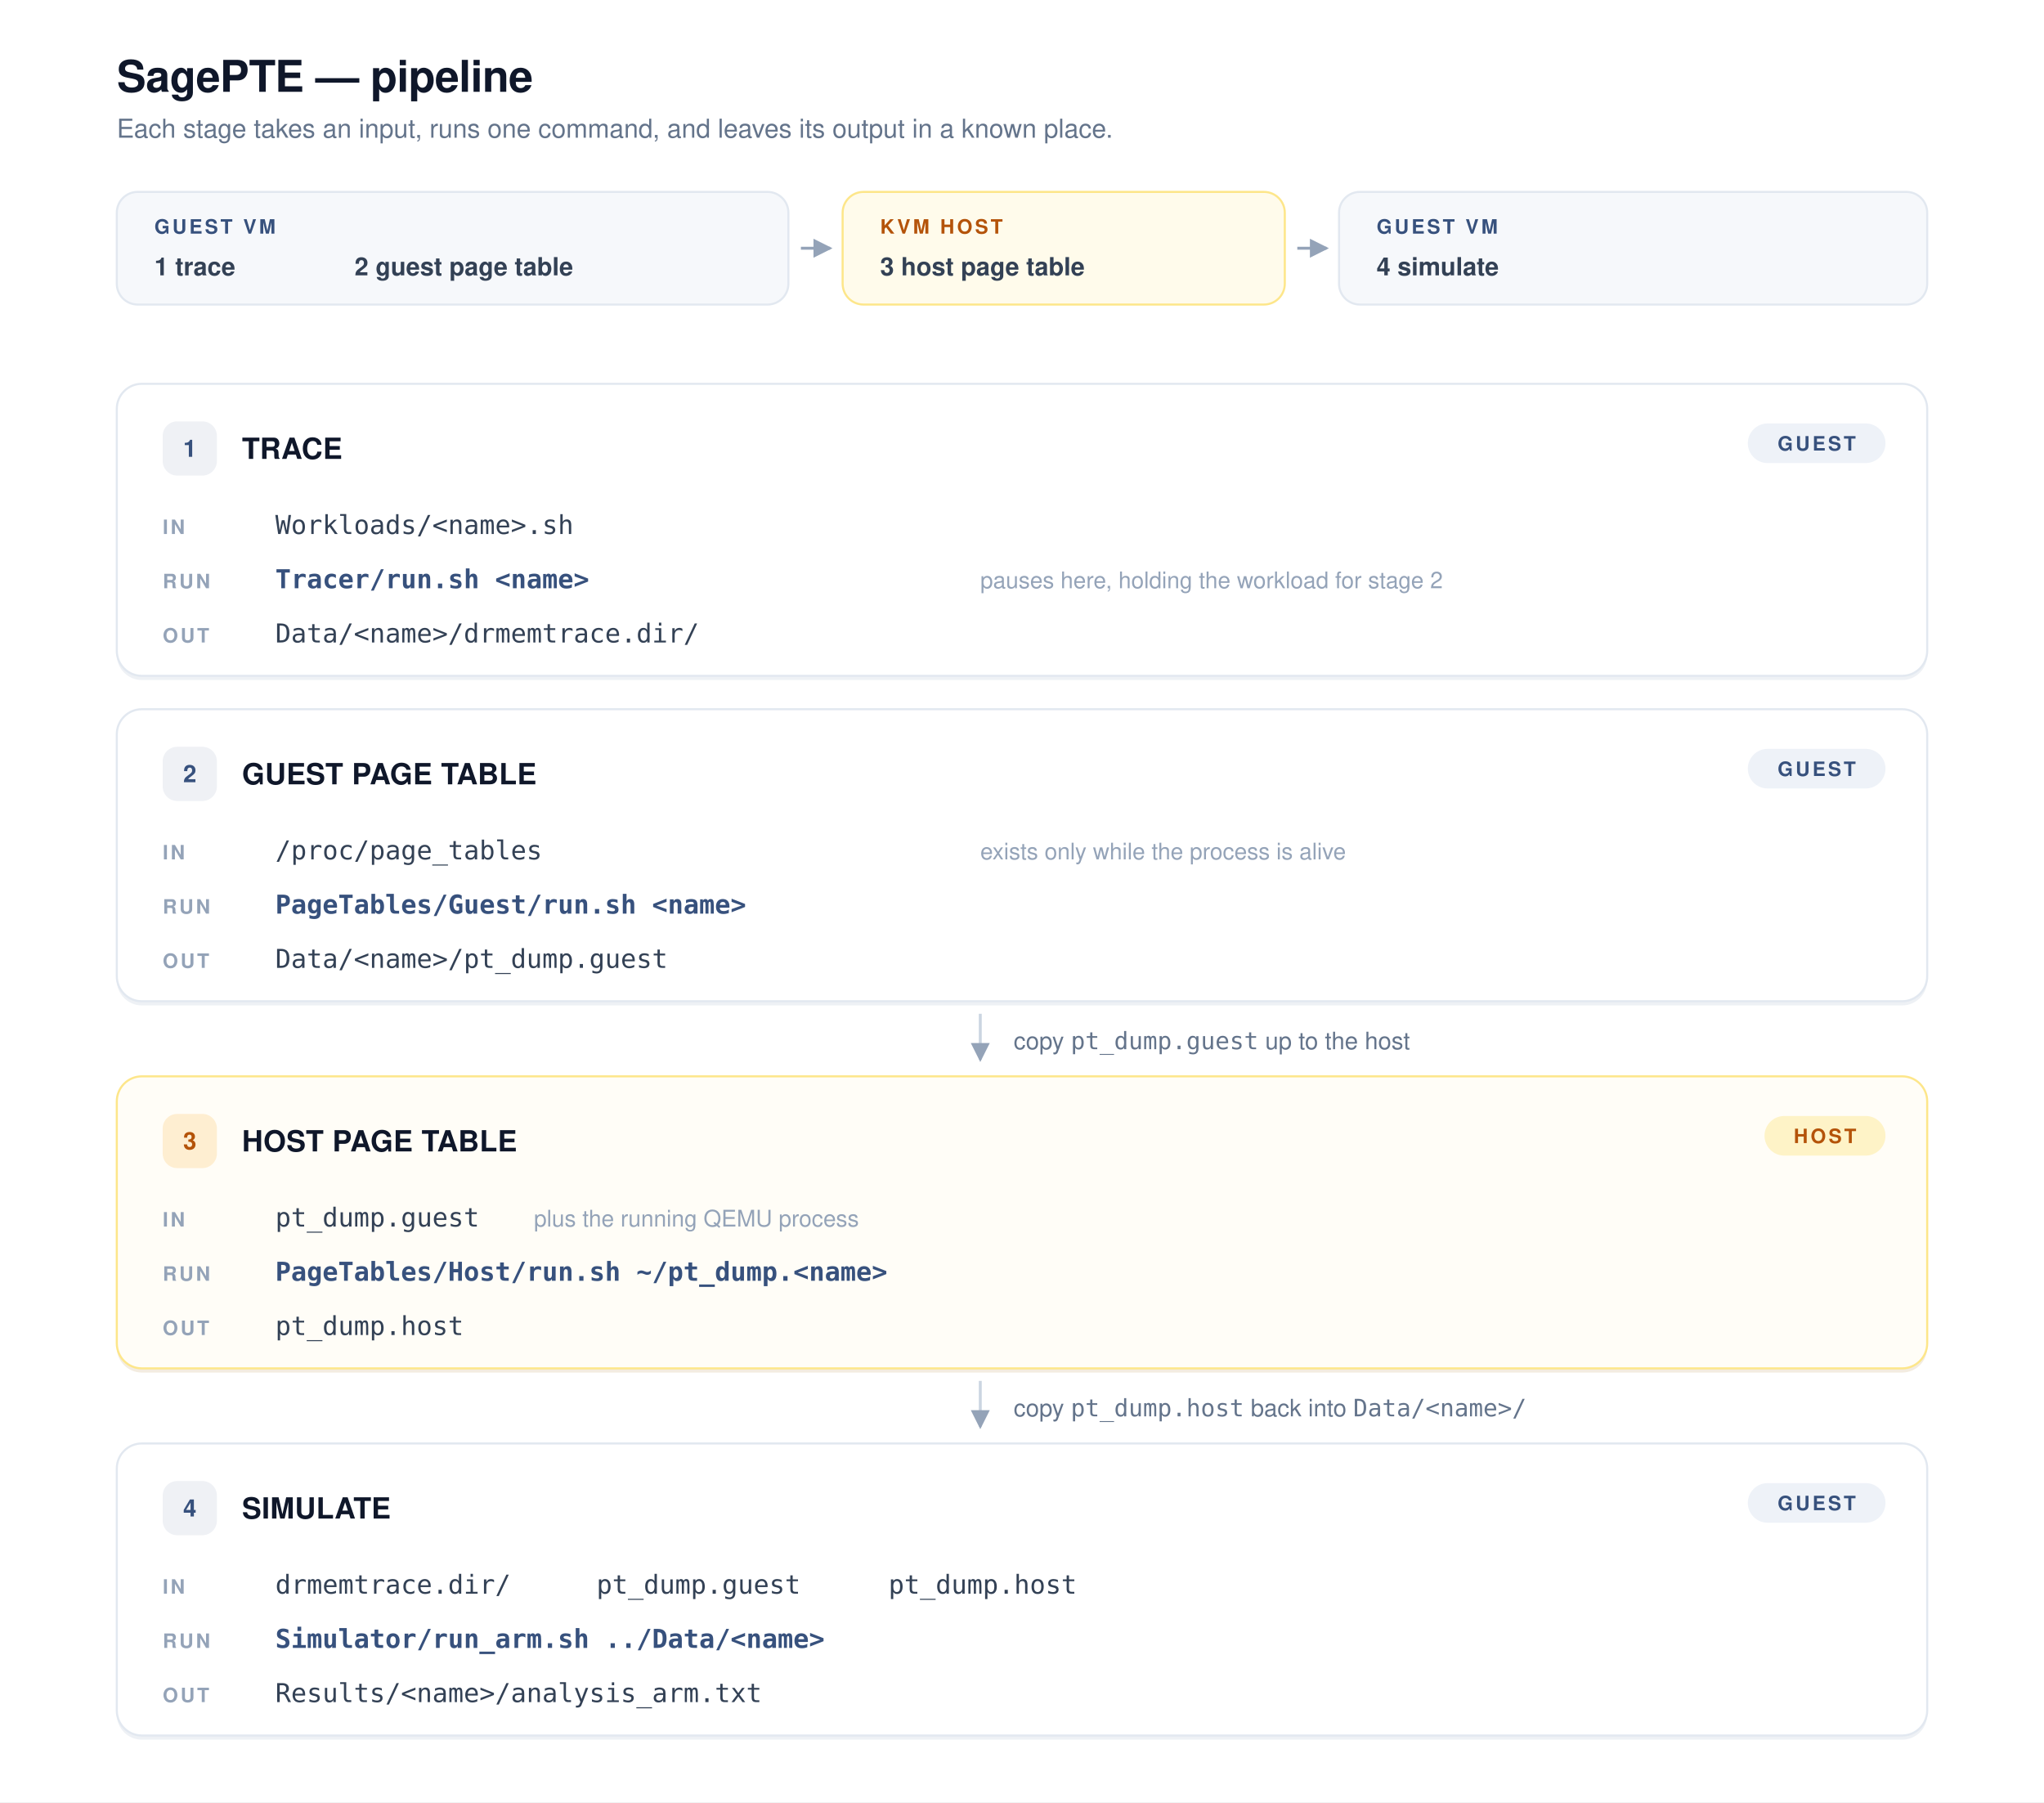
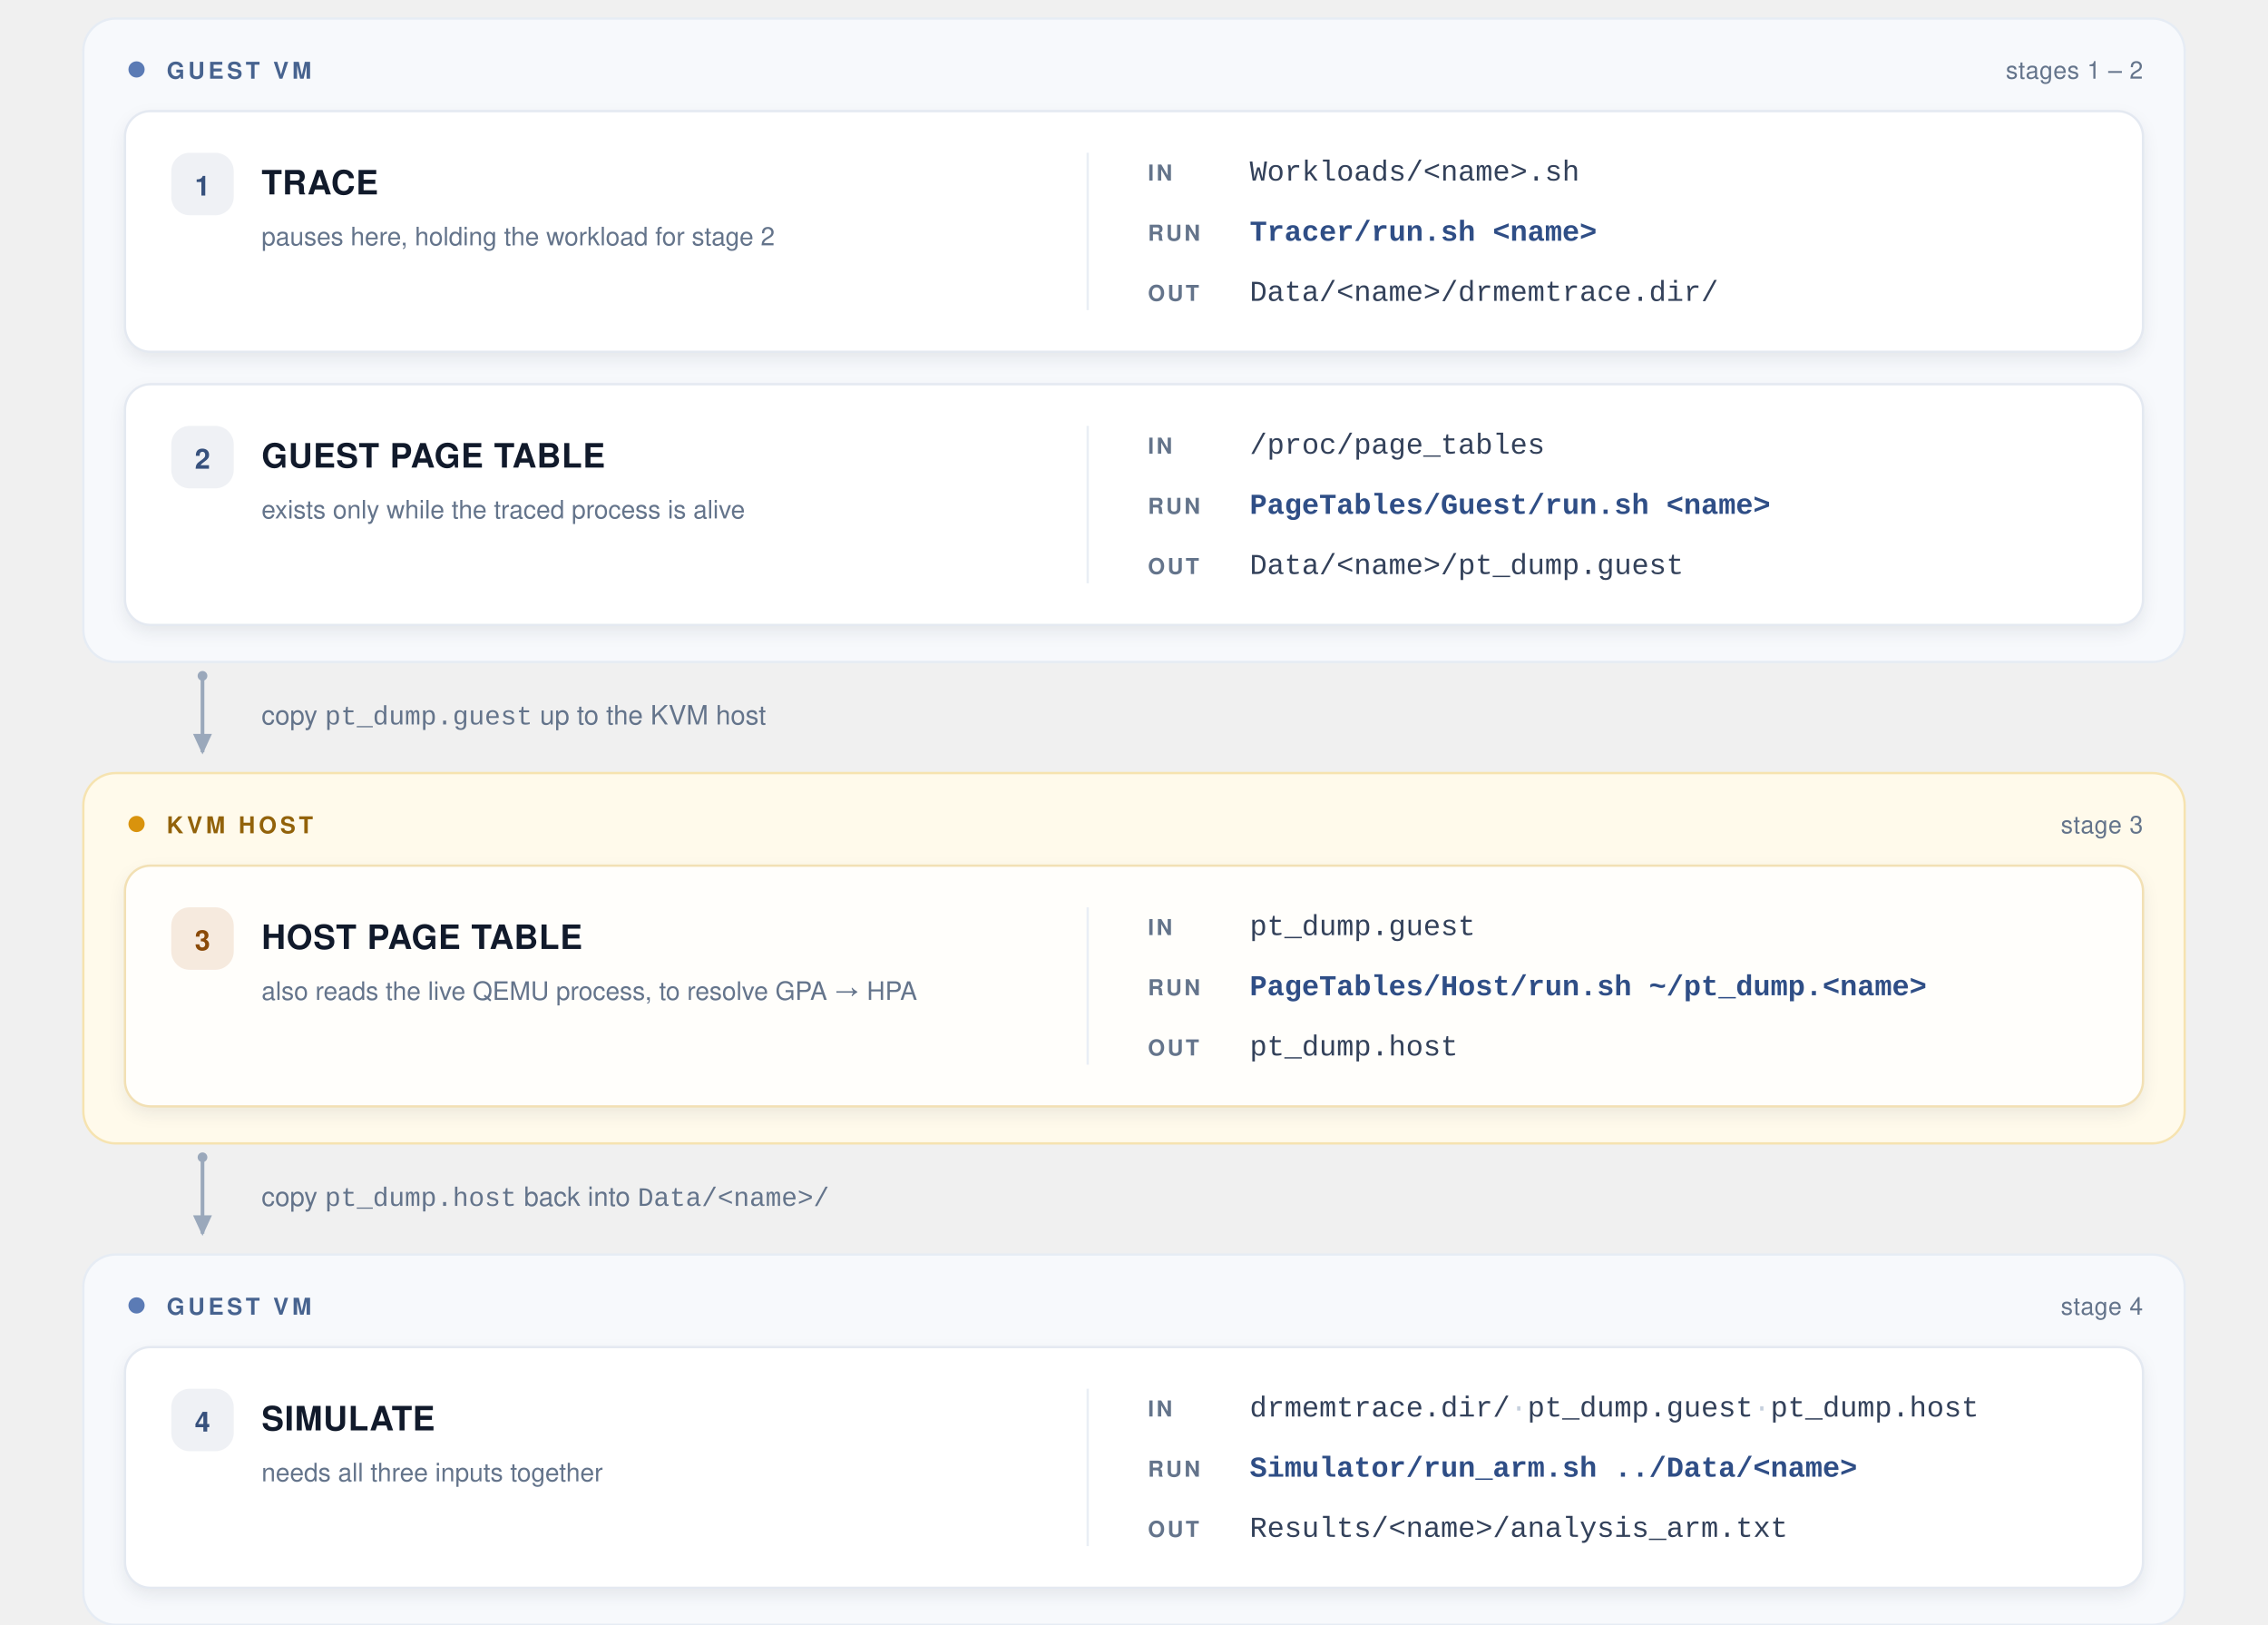
- <svg xmlns="http://www.w3.org/2000/svg" viewBox="0 0 980 864" width="980" height="864" role="img" aria-label="SagePTE pipeline: four stages with their input, command and output. Stages 1, 2 and 4 run in the guest VM; stage 3 runs on the KVM host.">
+ <svg xmlns="http://www.w3.org/2000/svg" viewBox="0 0 980 702" width="980" height="702" role="img" aria-labelledby="t d">
  <defs>
-     <marker id="ar" viewBox="0 0 8 8" refX="7" refY="4" markerWidth="6.5" markerHeight="6.5" orient="auto-start-reverse">
-       <path d="M0 0 L8 4 L0 8 z" fill="#94a3b8" />
+     <filter id="sh" x="-8%" y="-16%" width="116%" height="150%">
+       <feGaussianBlur stdDeviation="3.5" />
+     </filter>
+     <marker id="ar" viewBox="0 0 8 8" refX="6.6" refY="4" markerWidth="6" markerHeight="6" orient="auto-start-reverse">
+       <path d="M0 0.6 L7.4 4 L0 7.4 z" class="arrowhead" />
    </marker>
    <style>
-       .f   { font-family:-apple-system,"Segoe UI",Helvetica,Arial,sans-serif }
-       .m   { font-family:ui-monospace,SFMono-Regular,Menlo,Consolas,monospace }
-       .h1  { font-size:21px; font-weight:700; fill:#0f172a; letter-spacing:-.01em }
-       .h2  { font-size:12.5px; fill:#64748b }
-       .env { font-size:9.5px; font-weight:700; letter-spacing:.13em }
-       .flow{ font-size:12px; font-weight:600; fill:#334155 }
-       .st  { font-size:14px; font-weight:700; fill:#0f172a; letter-spacing:.01em }
-       .lb  { font-size:9.5px; font-weight:700; letter-spacing:.12em; fill:#94a3b8 }
-       .vl  { font-size:12.5px; fill:#334155 }
-       .run { font-size:12.5px; font-weight:600; fill:#37517d }
-       .nt  { font-size:11px; fill:#94a3b8 }
-       .num { font-size:11.5px; font-weight:700; fill:#37517d }
-       .numh{ font-size:11.5px; font-weight:700; fill:#b45309 }
-       .xfer{ font-size:11.5px; fill:#64748b }
+       .f { font-family:-apple-system,BlinkMacSystemFont,"Segoe UI",Helvetica,Arial,sans-serif }
+       .m { font-family:ui-monospace,SFMono-Regular,Menlo,Consolas,"Liberation Mono",monospace }
+ 
+       /* ── surfaces ───────────────────────────────────────────────── */
+       .laneG   { fill:#f7f9fc; stroke:#e6ecf4 }
+       .laneH   { fill:#fffaeb; stroke:#f6e3b0 }
+       .card    { fill:#ffffff; stroke:#e4e9f1 }
+       .cardH   { fill:#fffefb; stroke:#f2e0b4 }
+       .shadow  { fill:#0f172a; opacity:.085 }
+       .badge   { fill:#37517d; opacity:.08 }
+       .badgeH  { fill:#b45309; opacity:.12 }
+       .divider { stroke:#e9eef5 }
+       .arrow   { stroke:#9aa8bb }
+       .arrowhead { fill:#9aa8bb }
+       .dotG    { fill:#5b7bb5 }
+       .dotH    { fill:#d9930d }
+ 
+       /* ── type ───────────────────────────────────────────────────── */
+       .lane  { font-size:10px; font-weight:700; letter-spacing:.15em; fill:#47638f }
+       .laneh { font-size:10px; font-weight:700; letter-spacing:.15em; fill:#92620a }
+       .span  { font-size:10.5px; fill:#64748b; letter-spacing:.02em }
+       .num   { font-size:12px; font-weight:700; fill:#37517d }
+       .numh  { font-size:12px; font-weight:700; fill:#8a4a08 }
+       .title { font-size:14.5px; font-weight:700; fill:#111a2b; letter-spacing:.02em }
+       .note  { font-size:11px; fill:#64748b }
+       .key   { font-size:9.5px; font-weight:700; letter-spacing:.11em; fill:#64748b }
+       .val   { font-size:12.5px; fill:#33415a }
+       .cmd   { font-size:12.5px; font-weight:600; fill:#2f4e86 }
+       .sep   { font-size:12.5px; fill:#c6d0dd }
+       .xfer  { font-size:11.5px; fill:#64748b }
+ 
+       @media (prefers-color-scheme: dark) {
+         .laneG   { fill:#121822; stroke:#222d3c }
+         .laneH   { fill:#1e1809; stroke:#3f3315 }
+         .card    { fill:#19212c; stroke:#2a3646 }
+         .cardH   { fill:#211a0c; stroke:#463819 }
+         .shadow  { fill:#000000; opacity:.30 }
+         .badge   { fill:#7aa2e3; opacity:.16 }
+         .badgeH  { fill:#e0a458; opacity:.18 }
+         .divider { stroke:#26313f }
+         .arrow   { stroke:#4a5768 }
+         .arrowhead { fill:#4a5768 }
+         .dotG    { fill:#7aa2e3 }
+         .dotH    { fill:#e0a458 }
+         .lane    { fill:#7aa2e3 }
+         .laneh   { fill:#e0a458 }
+         .span    { fill:#8a99ad }
+         .num     { fill:#9dbcf0 }
+         .numh    { fill:#e9b571 }
+         .title   { fill:#e8eef6 }
+         .note    { fill:#8a99ad }
+         .key     { fill:#7d8ea3 }
+         .val     { fill:#c2ccd9 }
+         .cmd     { fill:#9dbcf0 }
+         .sep     { fill:#3c4757 }
+         .xfer    { fill:#8a99ad }
+       }
    </style>
  </defs>
-   <rect width="980" height="864" fill="#fff" />
-   <text class="f h1" x="56" y="44">SagePTE — pipeline</text>
-   <text class="f h2" x="56" y="66">Each stage takes an input, runs one command, and leaves its output in a known place.</text>
-   <rect x="56" y="92" width="322" height="54" rx="10" fill="#f6f8fb" stroke="#e2e8f0" />
-   <text class="f env" x="74" y="112" fill="#37517d">GUEST VM</text>
-   <text class="f flow" x="74" y="132">1  trace</text>
-   <text class="f flow" x="170" y="132">2  guest page table</text>
-   <rect x="404" y="92" width="212" height="54" rx="10" fill="#fffbeb" stroke="#fde68a" />
-   <text class="f env" x="422" y="112" fill="#b45309">KVM HOST</text>
-   <text class="f flow" x="422" y="132">3  host page table</text>
-   <rect x="642" y="92" width="282" height="54" rx="10" fill="#f6f8fb" stroke="#e2e8f0" />
-   <text class="f env" x="660" y="112" fill="#37517d">GUEST VM</text>
-   <text class="f flow" x="660" y="132">4  simulate</text>
-   <path d="M384 119 L398 119" stroke="#94a3b8" stroke-width="1.4" marker-end="url(#ar)" />
-   <path d="M622 119 L636 119" stroke="#94a3b8" stroke-width="1.4" marker-end="url(#ar)" />
-   <rect x="56" y="186" width="868" height="140" rx="12" fill="#eef1f5" />
-   <rect x="56" y="184" width="868" height="140" rx="12" fill="#fff" stroke="#e2e8f0" />
-   <rect x="78" y="202" width="26" height="26" rx="7" fill="#37517d" fill-opacity="0.08" />
-   <text class="f num" x="91" y="219" text-anchor="middle">1</text>
-   <text class="f st" x="116" y="220">TRACE</text>
-   <rect x="838" y="203" width="66" height="19" rx="9.5" fill="#eef2f8" />
-   <text class="f env" x="871" y="216" text-anchor="middle" fill="#37517d">GUEST</text>
-   <text class="f lb" x="78" y="256">IN</text>
-   <text class="m vl" x="132" y="256">Workloads/&lt;name&gt;.sh</text>
-   <text class="f lb" x="78" y="282">RUN</text>
-   <text class="m run" x="132" y="282">Tracer/run.sh &lt;name&gt;</text>
-   <text class="f lb" x="78" y="308">OUT</text>
-   <text class="m vl" x="132" y="308">Data/&lt;name&gt;/drmemtrace.dir/</text>
-   <text class="f nt" x="470" y="282">pauses here, holding the workload for stage 2</text>
-   <rect x="56" y="342" width="868" height="140" rx="12" fill="#eef1f5" />
-   <rect x="56" y="340" width="868" height="140" rx="12" fill="#fff" stroke="#e2e8f0" />
-   <rect x="78" y="358" width="26" height="26" rx="7" fill="#37517d" fill-opacity="0.08" />
-   <text class="f num" x="91" y="375" text-anchor="middle">2</text>
-   <text class="f st" x="116" y="376">GUEST PAGE TABLE</text>
-   <rect x="838" y="359" width="66" height="19" rx="9.5" fill="#eef2f8" />
-   <text class="f env" x="871" y="372" text-anchor="middle" fill="#37517d">GUEST</text>
-   <text class="f lb" x="78" y="412">IN</text>
-   <text class="m vl" x="132" y="412">/proc/page_tables</text>
-   <text class="f lb" x="78" y="438">RUN</text>
-   <text class="m run" x="132" y="438">PageTables/Guest/run.sh &lt;name&gt;</text>
-   <text class="f lb" x="78" y="464">OUT</text>
-   <text class="m vl" x="132" y="464">Data/&lt;name&gt;/pt_dump.guest</text>
-   <text class="f nt" x="470" y="412">exists only while the process is alive</text>
-   <path d="M470 486 L470 508" stroke="#cbd5e1" stroke-width="1.4" marker-end="url(#ar)" />
-   <text class="f xfer" x="486" y="503">copy <tspan class="m">pt_dump.guest</tspan> up to the host</text>
-   <rect x="56" y="518" width="868" height="140" rx="12" fill="#f3ece0" />
-   <rect x="56" y="516" width="868" height="140" rx="12" fill="#fffdf7" stroke="#fde68a" />
-   <rect x="78" y="534" width="26" height="26" rx="7" fill="#f59e0b" fill-opacity="0.16" />
-   <text class="f numh" x="91" y="551" text-anchor="middle">3</text>
-   <text class="f st" x="116" y="552">HOST PAGE TABLE</text>
-   <rect x="846" y="535" width="58" height="19" rx="9.5" fill="#fef3c7" />
-   <text class="f env" x="875" y="548" text-anchor="middle" fill="#b45309">HOST</text>
-   <text class="f lb" x="78" y="588">IN</text>
-   <text class="m vl" x="132" y="588">pt_dump.guest</text>
-   <text class="f nt" x="256" y="588">plus the running QEMU process</text>
-   <text class="f lb" x="78" y="614">RUN</text>
-   <text class="m run" x="132" y="614">PageTables/Host/run.sh ~/pt_dump.&lt;name&gt;</text>
-   <text class="f lb" x="78" y="640">OUT</text>
-   <text class="m vl" x="132" y="640">pt_dump.host</text>
-   <path d="M470 662 L470 684" stroke="#cbd5e1" stroke-width="1.4" marker-end="url(#ar)" />
-   <text class="f xfer" x="486" y="679">copy <tspan class="m">pt_dump.host</tspan> back into <tspan class="m">Data/&lt;name&gt;/</tspan>
+   <rect class="laneG" x="36" y="8" width="908" height="278" rx="14" />
+   <circle class="dotG" cx="59" cy="30" r="3.5" />
+   <text class="f lane" x="72" y="34">GUEST VM</text>
+   <text class="f span" x="926" y="34" text-anchor="end">stages 1 – 2</text>
+   <rect class="shadow" x="54" y="51" width="872" height="104" rx="11" filter="url(#sh)" />
+   <rect class="card" x="54" y="48" width="872" height="104" rx="11" />
+   <rect class="badge" x="74" y="66" width="27" height="27" rx="8" />
+   <text class="f num" x="87.5" y="84.5" text-anchor="middle">1</text>
+   <text class="f title" x="113" y="84">TRACE</text>
+   <text class="f note" x="113" y="106">pauses here, holding the workload for stage 2</text>
+   <line class="divider" x1="470" y1="66" x2="470" y2="134" />
+   <text class="f key" x="496" y="78">IN</text>
+   <text class="m val" x="540" y="78">Workloads/&lt;name&gt;.sh</text>
+   <text class="f key" x="496" y="104">RUN</text>
+   <text class="m cmd" x="540" y="104">Tracer/run.sh &lt;name&gt;</text>
+   <text class="f key" x="496" y="130">OUT</text>
+   <text class="m val" x="540" y="130">Data/&lt;name&gt;/drmemtrace.dir/</text>
+   <rect class="shadow" x="54" y="169" width="872" height="104" rx="11" filter="url(#sh)" />
+   <rect class="card" x="54" y="166" width="872" height="104" rx="11" />
+   <rect class="badge" x="74" y="184" width="27" height="27" rx="8" />
+   <text class="f num" x="87.5" y="202.5" text-anchor="middle">2</text>
+   <text class="f title" x="113" y="202">GUEST PAGE TABLE</text>
+   <text class="f note" x="113" y="224">exists only while the traced process is alive</text>
+   <line class="divider" x1="470" y1="184" x2="470" y2="252" />
+   <text class="f key" x="496" y="196">IN</text>
+   <text class="m val" x="540" y="196">/proc/page_tables</text>
+   <text class="f key" x="496" y="222">RUN</text>
+   <text class="m cmd" x="540" y="222">PageTables/Guest/run.sh &lt;name&gt;</text>
+   <text class="f key" x="496" y="248">OUT</text>
+   <text class="m val" x="540" y="248">Data/&lt;name&gt;/pt_dump.guest</text>
+   <circle class="arrowhead" cx="87.5" cy="292" r="2.1" />
+   <path class="arrow" d="M87.5 292 L87.5 325" stroke-width="1.6" marker-end="url(#ar)" />
+   <text class="f xfer" x="113" y="313">copy <tspan class="m">pt_dump.guest</tspan> up to the KVM host</text>
+   <rect class="laneH" x="36" y="334" width="908" height="160" rx="14" />
+   <circle class="dotH" cx="59" cy="356" r="3.5" />
+   <text class="f laneh" x="72" y="360">KVM HOST</text>
+   <text class="f span" x="926" y="360" text-anchor="end">stage 3</text>
+   <rect class="shadow" x="54" y="377" width="872" height="104" rx="11" filter="url(#sh)" />
+   <rect class="cardH" x="54" y="374" width="872" height="104" rx="11" />
+   <rect class="badgeH" x="74" y="392" width="27" height="27" rx="8" />
+   <text class="f numh" x="87.5" y="410.5" text-anchor="middle">3</text>
+   <text class="f title" x="113" y="410">HOST PAGE TABLE</text>
+   <text class="f note" x="113" y="432">also reads the live QEMU process, to resolve GPA → HPA</text>
+   <line class="divider" x1="470" y1="392" x2="470" y2="460" />
+   <text class="f key" x="496" y="404">IN</text>
+   <text class="m val" x="540" y="404">pt_dump.guest</text>
+   <text class="f key" x="496" y="430">RUN</text>
+   <text class="m cmd" x="540" y="430">PageTables/Host/run.sh ~/pt_dump.&lt;name&gt;</text>
+   <text class="f key" x="496" y="456">OUT</text>
+   <text class="m val" x="540" y="456">pt_dump.host</text>
+   <circle class="arrowhead" cx="87.5" cy="500" r="2.1" />
+   <path class="arrow" d="M87.5 500 L87.5 533" stroke-width="1.6" marker-end="url(#ar)" />
+   <text class="f xfer" x="113" y="521">copy <tspan class="m">pt_dump.host</tspan> back into <tspan class="m">Data/&lt;name&gt;/</tspan>
  </text>
-   <rect x="56" y="694" width="868" height="140" rx="12" fill="#eef1f5" />
-   <rect x="56" y="692" width="868" height="140" rx="12" fill="#fff" stroke="#e2e8f0" />
-   <rect x="78" y="710" width="26" height="26" rx="7" fill="#37517d" fill-opacity="0.08" />
-   <text class="f num" x="91" y="727" text-anchor="middle">4</text>
-   <text class="f st" x="116" y="728">SIMULATE</text>
-   <rect x="838" y="711" width="66" height="19" rx="9.5" fill="#eef2f8" />
-   <text class="f env" x="871" y="724" text-anchor="middle" fill="#37517d">GUEST</text>
-   <text class="f lb" x="78" y="764">IN</text>
-   <text class="m vl" x="132" y="764">drmemtrace.dir/</text>
-   <text class="m vl" x="286" y="764">pt_dump.guest</text>
-   <text class="m vl" x="426" y="764">pt_dump.host</text>
-   <text class="f lb" x="78" y="790">RUN</text>
-   <text class="m run" x="132" y="790">Simulator/run_arm.sh ../Data/&lt;name&gt;</text>
-   <text class="f lb" x="78" y="816">OUT</text>
-   <text class="m vl" x="132" y="816">Results/&lt;name&gt;/analysis_arm.txt</text>
+   <rect class="laneG" x="36" y="542" width="908" height="160" rx="14" />
+   <circle class="dotG" cx="59" cy="564" r="3.5" />
+   <text class="f lane" x="72" y="568">GUEST VM</text>
+   <text class="f span" x="926" y="568" text-anchor="end">stage 4</text>
+   <rect class="shadow" x="54" y="585" width="872" height="104" rx="11" filter="url(#sh)" />
+   <rect class="card" x="54" y="582" width="872" height="104" rx="11" />
+   <rect class="badge" x="74" y="600" width="27" height="27" rx="8" />
+   <text class="f num" x="87.5" y="618.5" text-anchor="middle">4</text>
+   <text class="f title" x="113" y="618">SIMULATE</text>
+   <text class="f note" x="113" y="640">needs all three inputs together</text>
+   <line class="divider" x1="470" y1="600" x2="470" y2="668" />
+   <text class="f key" x="496" y="612">IN</text>
+   <text class="m val" x="540" y="612">drmemtrace.dir/<tspan class="sep">  ·  </tspan>pt_dump.guest<tspan class="sep">  ·  </tspan>pt_dump.host</text>
+   <text class="f key" x="496" y="638">RUN</text>
+   <text class="m cmd" x="540" y="638">Simulator/run_arm.sh ../Data/&lt;name&gt;</text>
+   <text class="f key" x="496" y="664">OUT</text>
+   <text class="m val" x="540" y="664">Results/&lt;name&gt;/analysis_arm.txt</text>
</svg>
